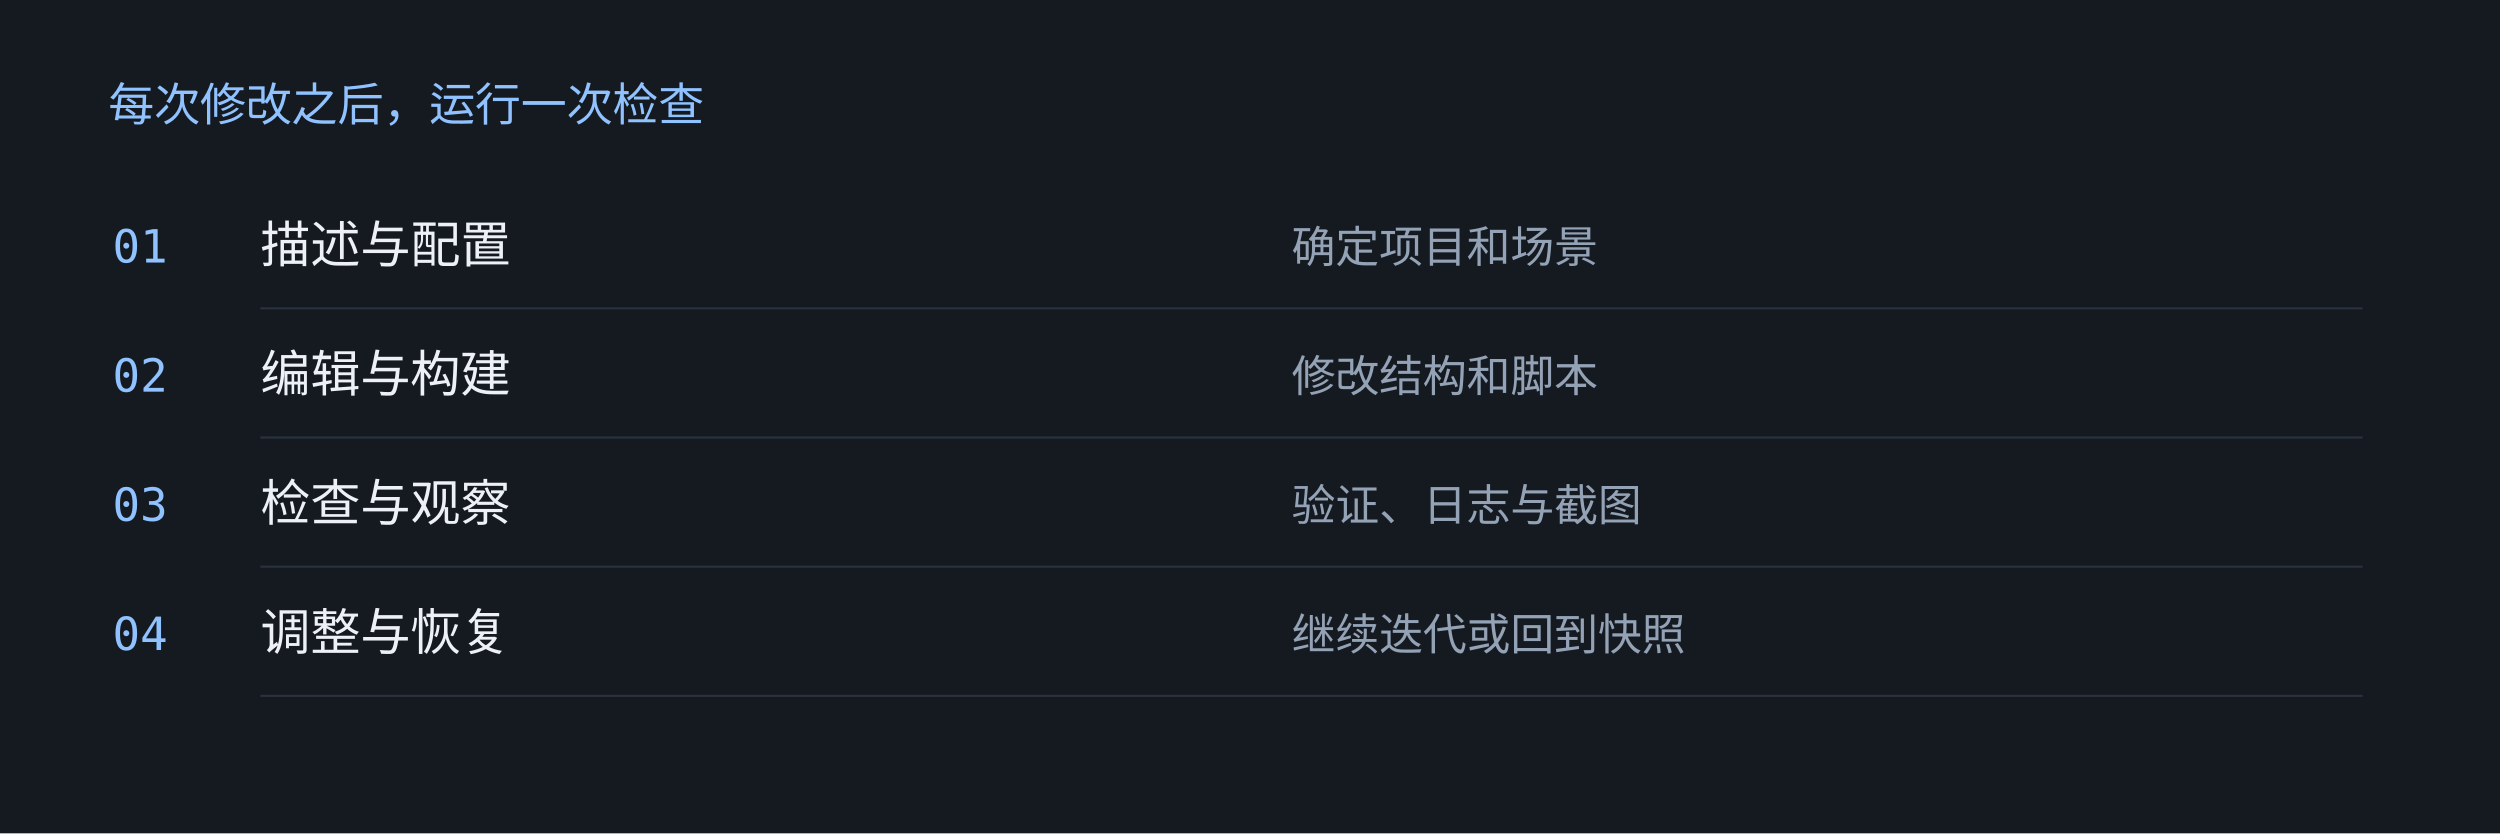
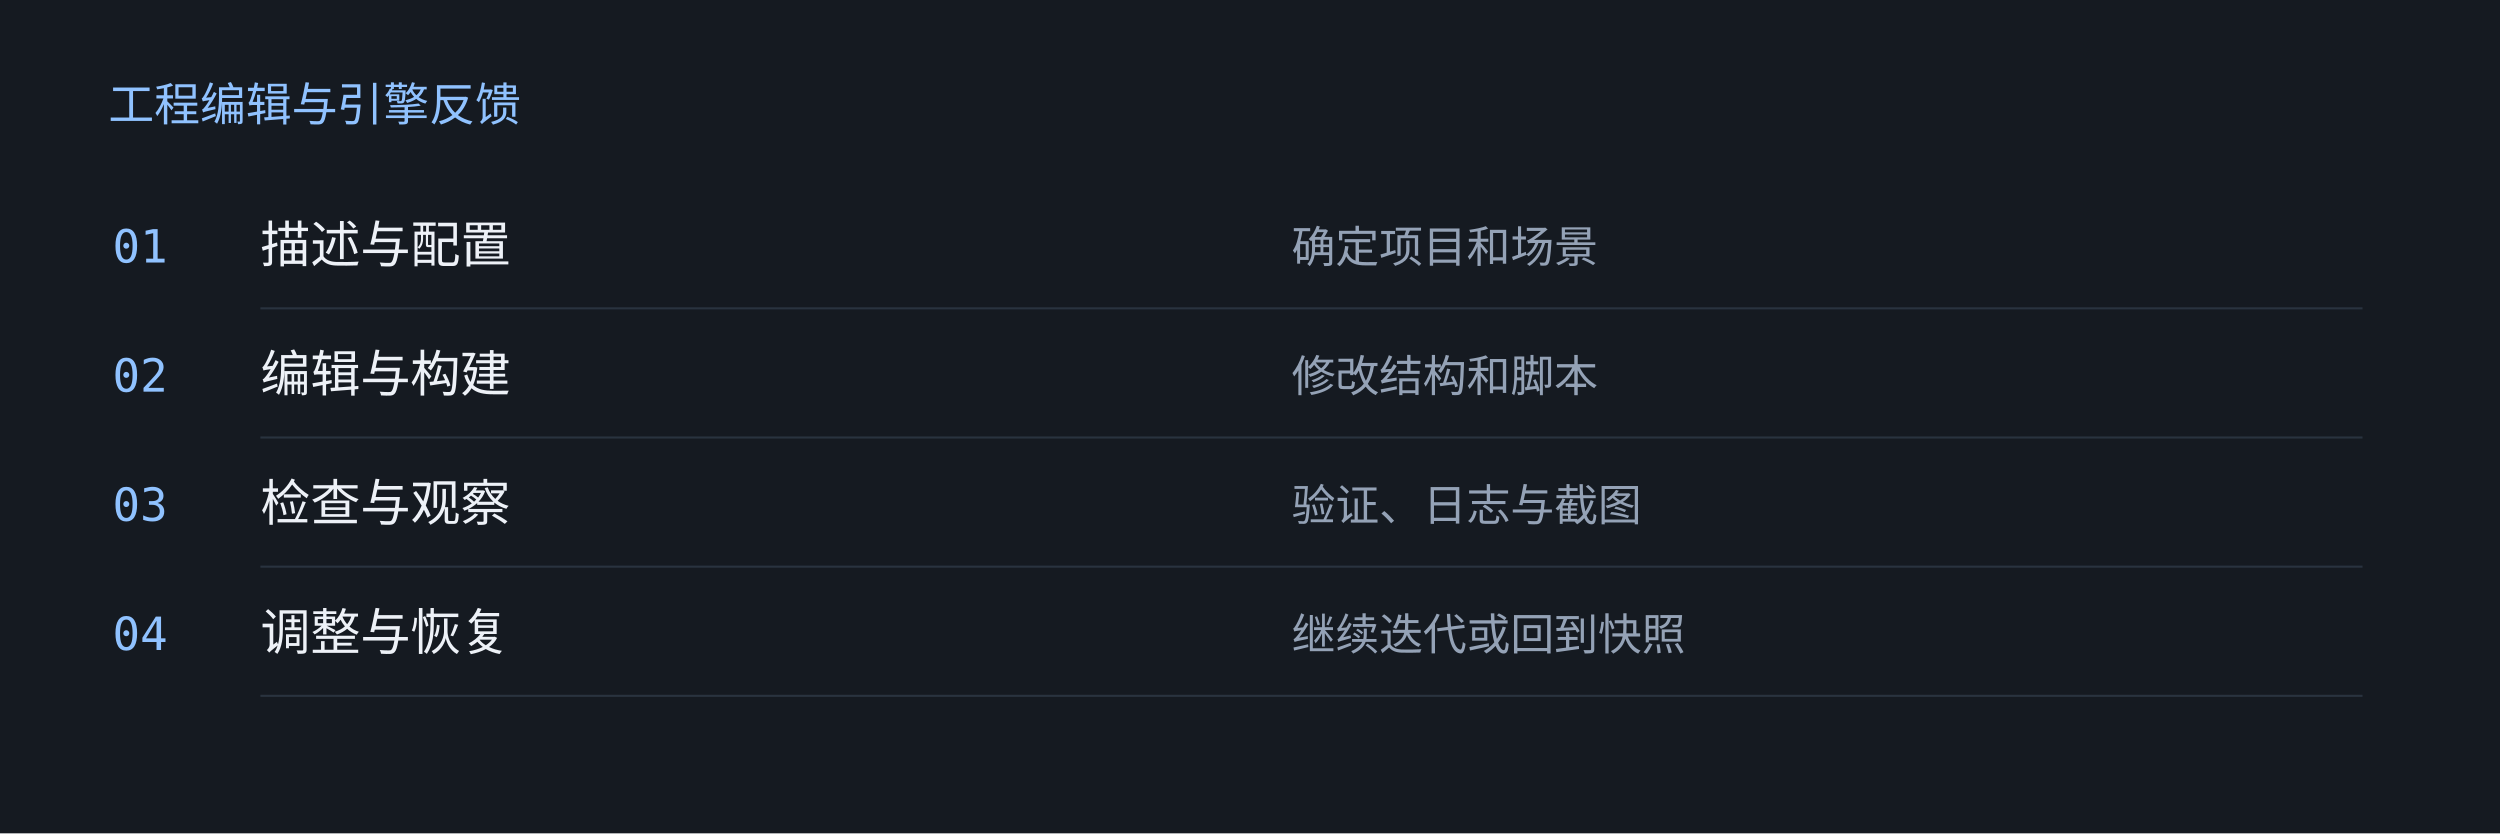
<svg xmlns="http://www.w3.org/2000/svg" width="1200" height="400" viewBox="0 0 1200 400">
  <defs>
    <linearGradient id="ll" x1="0" x2="1" y1="0" y2="1">
      <stop stop-color="#3b82f6" />
      <stop offset="1" stop-color="#8b5cf6" />
    </linearGradient>
    <linearGradient id="cy">
      <stop stop-color="#2ee6ff" />
      <stop offset="1" stop-color="#4f7bff" />
    </linearGradient>
  </defs>
  <rect x="0" y="0" width="1200" height="400" rx="0" fill="#151a21" stroke="none" stroke-width="1" />
-   <text x="52" y="58" font-family="Menlo, PingFang SC, monospace" font-size="22" font-weight="400" fill="#90c2ff" text-anchor="start">每次修改之后，运行一次检查</text>
+   <text x="52" y="58" font-family="Menlo, PingFang SC, monospace" font-size="22" font-weight="400" fill="#90c2ff" text-anchor="start">工程编辑与引擎反馈</text>
  <text x="54" y="126" font-family="Menlo, PingFang SC, monospace" font-size="22" font-weight="400" fill="#90c2ff" text-anchor="start">01</text>
  <text x="125" y="126" font-family="Avenir Next, PingFang SC, sans-serif" font-size="24" font-weight="500" fill="#edf1f7" text-anchor="start">描述与配置</text>
  <text x="620" y="126" font-family="Avenir Next, PingFang SC, sans-serif" font-size="21" font-weight="400" fill="#94a2b6" text-anchor="start">确定项目和场景</text>
  <path d="M125 148L1134 148" fill="none" stroke="#29333f" stroke-width="1" />
  <text x="54" y="188" font-family="Menlo, PingFang SC, monospace" font-size="22" font-weight="400" fill="#90c2ff" text-anchor="start">02</text>
  <text x="125" y="188" font-family="Avenir Next, PingFang SC, sans-serif" font-size="24" font-weight="500" fill="#edf1f7" text-anchor="start">编辑与构建</text>
  <text x="620" y="188" font-family="Avenir Next, PingFang SC, sans-serif" font-size="21" font-weight="400" fill="#94a2b6" text-anchor="start">修改结构和脚本</text>
  <path d="M125 210L1134 210" fill="none" stroke="#29333f" stroke-width="1" />
  <text x="54" y="250" font-family="Menlo, PingFang SC, monospace" font-size="22" font-weight="400" fill="#90c2ff" text-anchor="start">03</text>
  <text x="125" y="250" font-family="Avenir Next, PingFang SC, sans-serif" font-size="24" font-weight="500" fill="#edf1f7" text-anchor="start">检查与观察</text>
  <text x="620" y="250" font-family="Avenir Next, PingFang SC, sans-serif" font-size="21" font-weight="400" fill="#94a2b6" text-anchor="start">验证、日志与截图</text>
  <path d="M125 272L1134 272" fill="none" stroke="#29333f" stroke-width="1" />
  <text x="54" y="312" font-family="Menlo, PingFang SC, monospace" font-size="22" font-weight="400" fill="#90c2ff" text-anchor="start">04</text>
  <text x="125" y="312" font-family="Avenir Next, PingFang SC, sans-serif" font-size="24" font-weight="500" fill="#edf1f7" text-anchor="start">调整与恢复</text>
  <text x="620" y="312" font-family="Avenir Next, PingFang SC, sans-serif" font-size="21" font-weight="400" fill="#94a2b6" text-anchor="start">继续迭代或回到快照</text>
  <path d="M125 334L1134 334" fill="none" stroke="#29333f" stroke-width="1" />
</svg>
